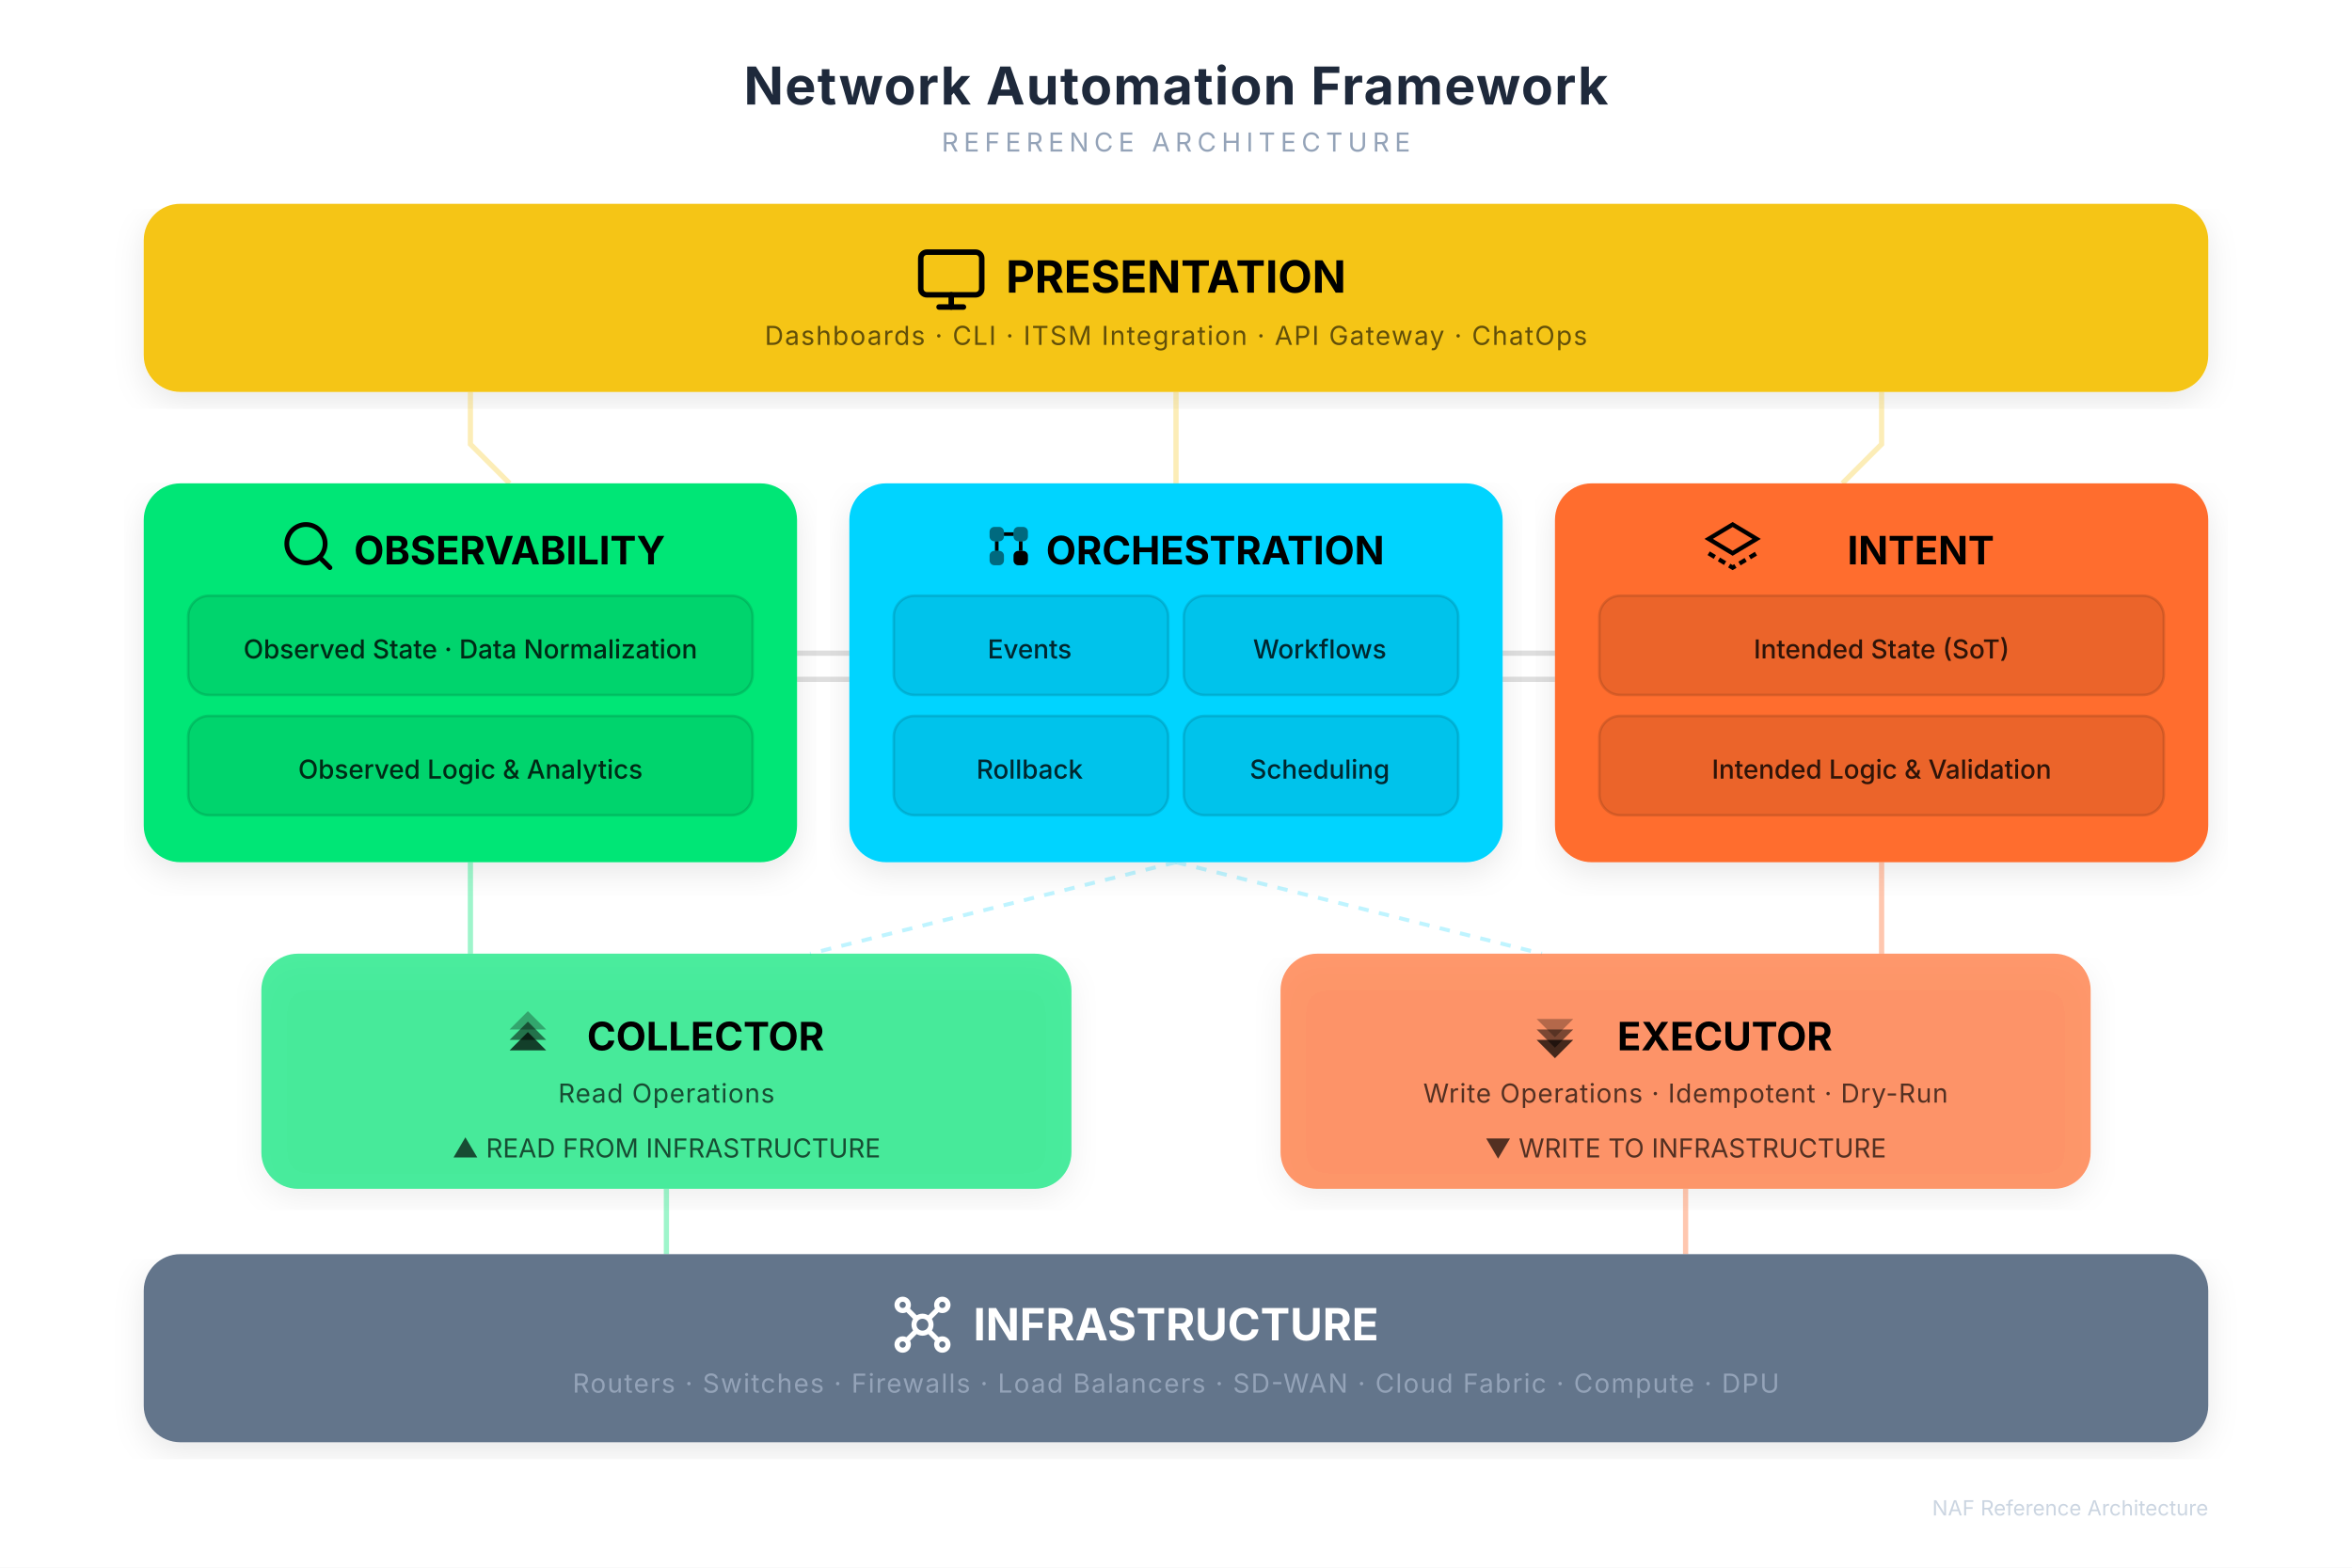
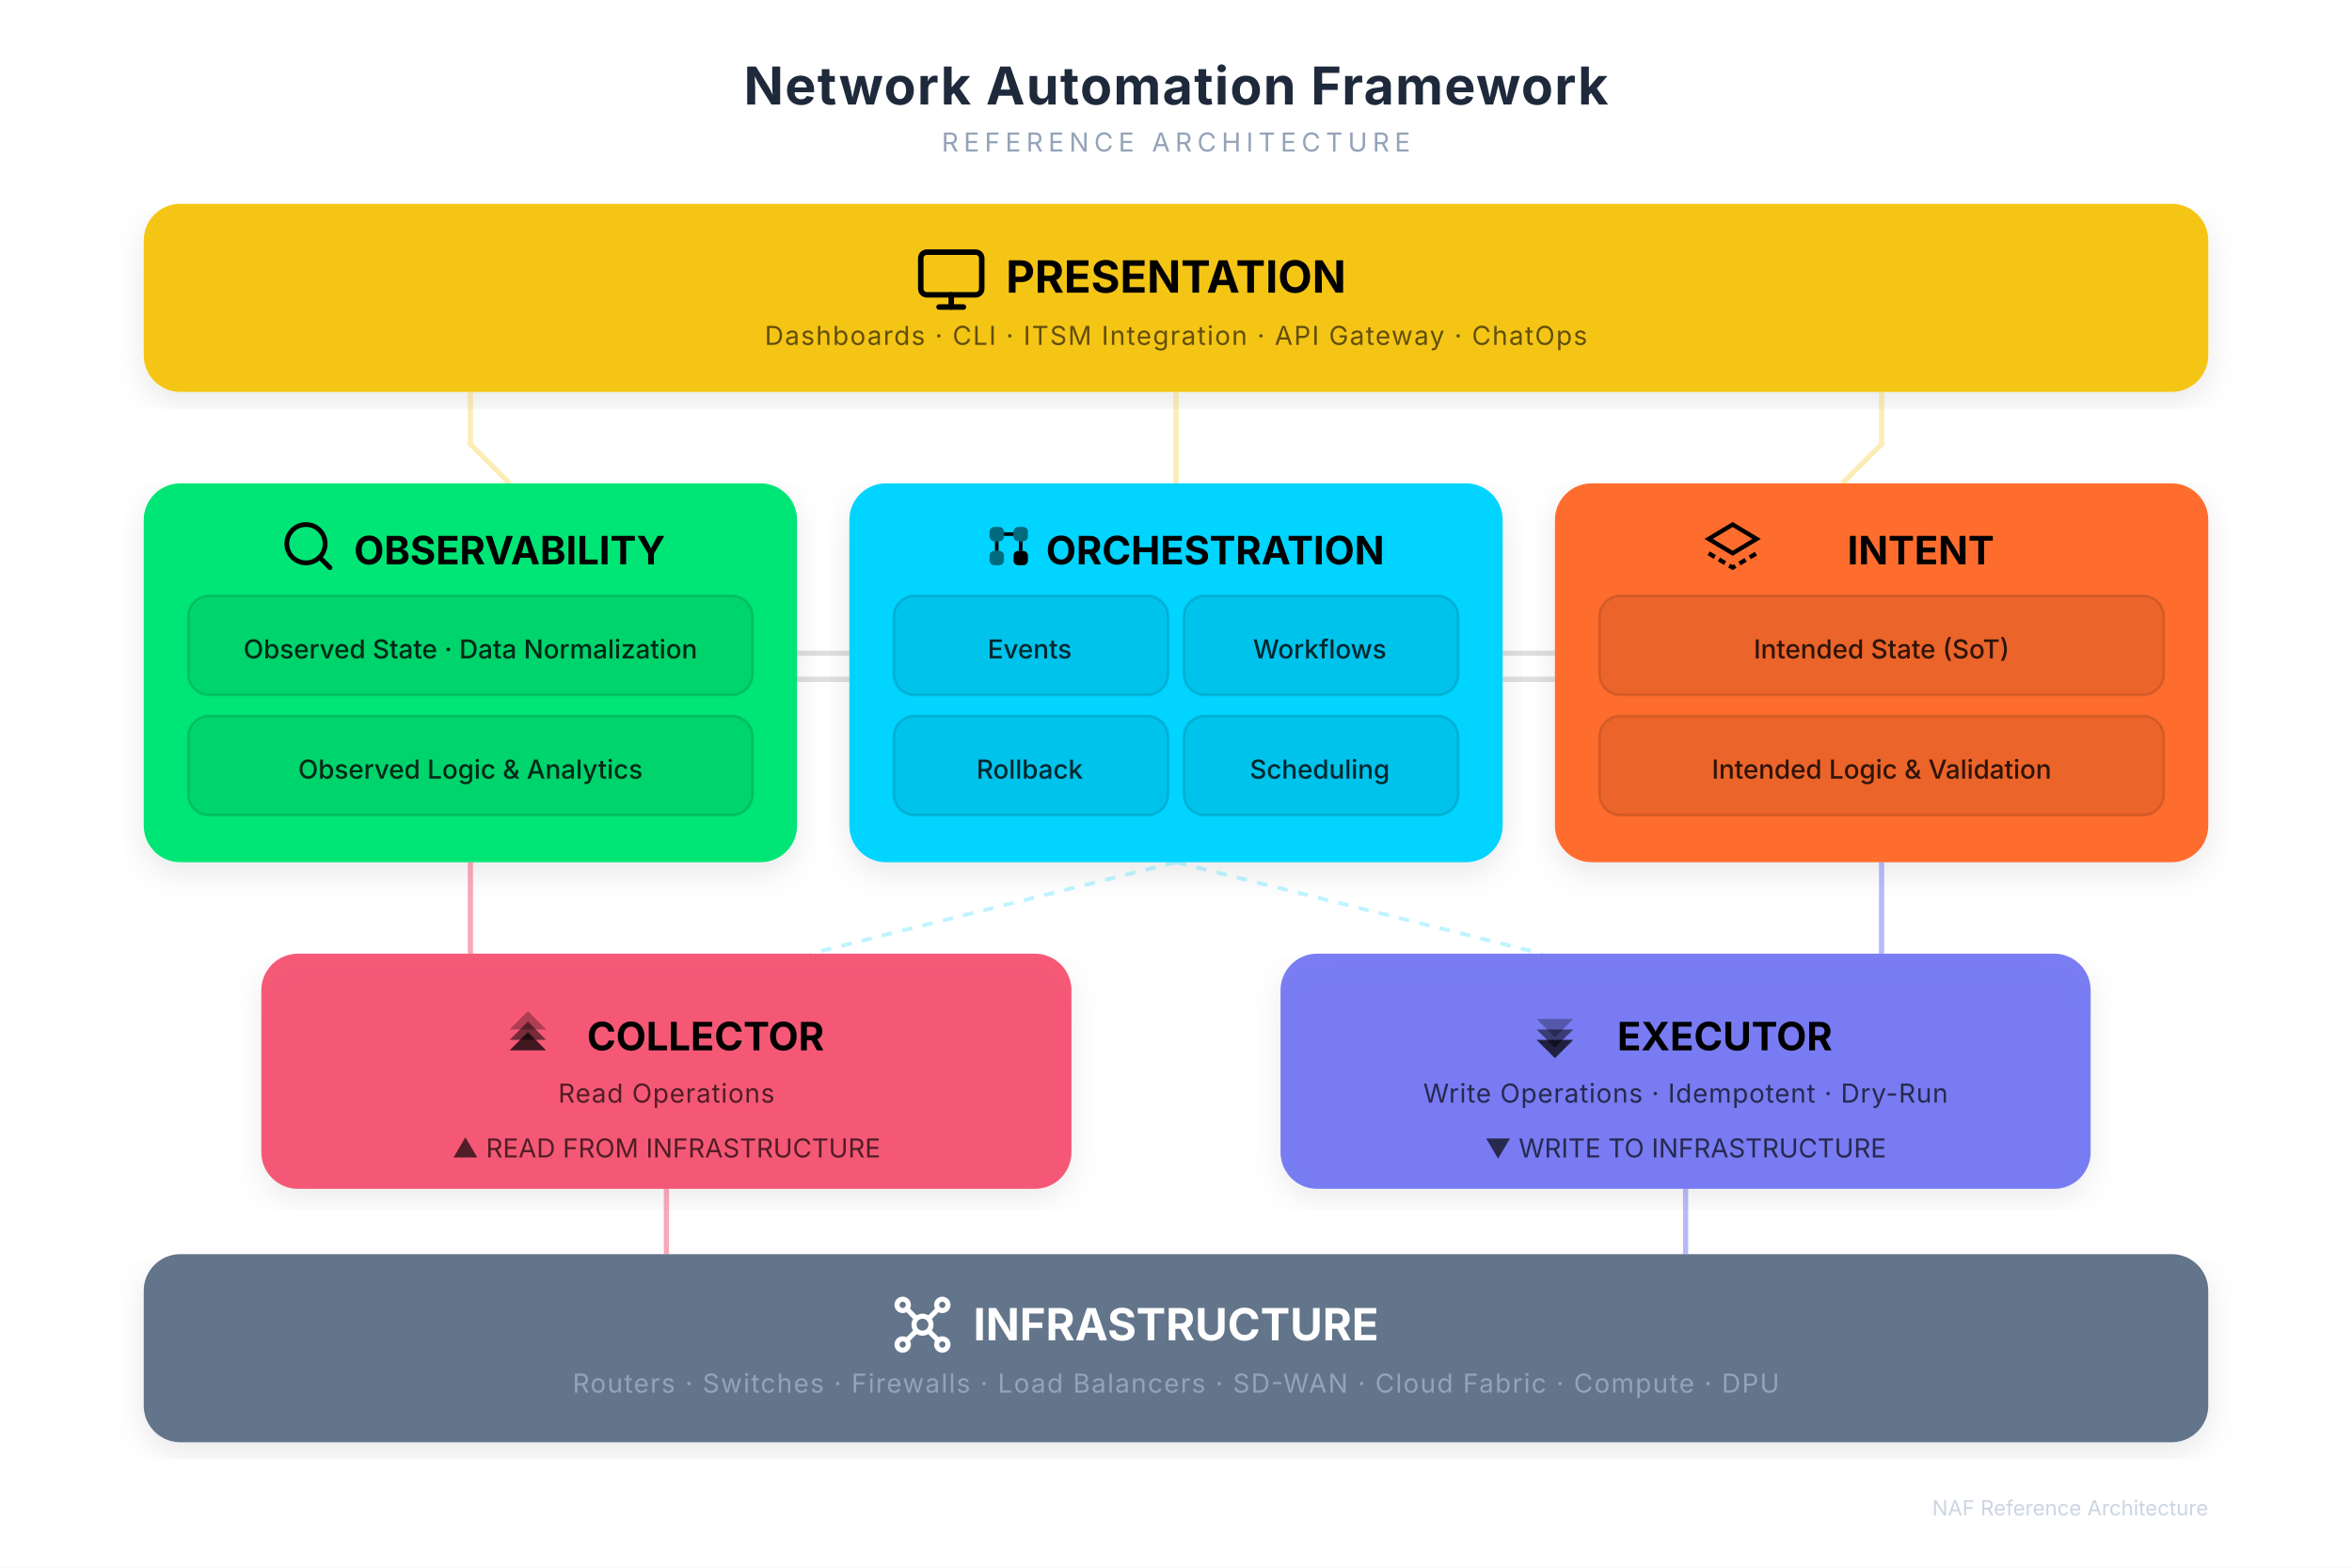
<svg xmlns="http://www.w3.org/2000/svg" viewBox="0 0 900 600" font-family="Inter, Helvetica Neue, Arial, sans-serif">
  <defs>
    <filter id="s2shadow" x="-3%" y="-3%" width="106%" height="112%">
      <feDropShadow dx="0" dy="4" stdDeviation="6" flood-color="rgba(0,0,0,0.09)" />
    </filter>
  </defs>
  <rect width="900" height="600" rx="0" fill="#FFFFFF" />
  <text x="450" y="40" text-anchor="middle" font-size="20" font-weight="700" fill="#1E293B" letter-spacing="0.5">Network Automation Framework</text>
  <text x="450" y="58" text-anchor="middle" font-size="10" fill="#94A3B8" letter-spacing="2">REFERENCE ARCHITECTURE</text>
  <rect x="55" y="78" width="790" height="72" rx="14" fill="#f5c518" filter="url(#s2shadow)" />
  <svg x="350" y="93" width="28" height="28" viewBox="0 0 24 24" fill="none" stroke="#000000" stroke-width="1.8" stroke-linecap="round" stroke-linejoin="round">
    <rect x="2" y="3" width="20" height="14" rx="2" />
    <line x1="8" y1="21" x2="16" y2="21" />
    <line x1="12" y1="17" x2="12" y2="21" />
  </svg>
  <text x="450" y="112" text-anchor="middle" font-size="17" font-weight="700" fill="#000000">PRESENTATION</text>
  <text x="450" y="132" text-anchor="middle" font-size="10" fill="rgba(0,0,0,0.6)" letter-spacing="0.5">Dashboards  ·  CLI  ·  ITSM Integration  ·  API Gateway  ·  ChatOps</text>
  <path d="M180,150 L180,170 L195,185" stroke="rgba(245,197,24,0.31)" stroke-width="2" fill="none" />
  <path d="M450,150 L450,185" stroke="rgba(245,197,24,0.31)" stroke-width="2" fill="none" />
  <path d="M720,150 L720,170 L705,185" stroke="rgba(245,197,24,0.31)" stroke-width="2" fill="none" />
  <rect x="55" y="185" width="250" height="145" rx="14" fill="#00e676" filter="url(#s2shadow)" />
  <svg x="107" y="198" width="22" height="22" viewBox="0 0 24 24" fill="none" stroke="#000000" stroke-width="2" stroke-linecap="round">
    <circle cx="11" cy="11" r="8" />
    <line x1="21" y1="21" x2="16.65" y2="16.65" />
  </svg>
  <text x="195" y="216" text-anchor="middle" font-size="15" font-weight="700" fill="#000000">OBSERVABILITY</text>
  <rect x="72" y="228" width="216" height="38" rx="8" fill="rgba(0,0,0,0.08)" stroke="rgba(0,0,0,0.13)" stroke-width="1" />
  <text x="180" y="252" text-anchor="middle" font-size="10" font-weight="500" fill="rgba(0,0,0,0.8)">Observed State · Data Normalization</text>
  <rect x="72" y="274" width="216" height="38" rx="8" fill="rgba(0,0,0,0.08)" stroke="rgba(0,0,0,0.13)" stroke-width="1" />
  <text x="180" y="298" text-anchor="middle" font-size="10" font-weight="500" fill="rgba(0,0,0,0.8)">Observed Logic &amp; Analytics</text>
  <rect x="325" y="185" width="250" height="145" rx="14" fill="#00d4ff" filter="url(#s2shadow)" />
  <svg x="375" y="198" width="22" height="22" viewBox="0 0 24 24">
    <rect x="4" y="4" width="6" height="6" rx="2" fill="#000000" opacity="0.5" />
    <rect x="14" y="4" width="6" height="6" rx="2" fill="#000000" opacity="0.5" />
    <rect x="4" y="14" width="6" height="6" rx="2" fill="#000000" opacity="0.5" />
    <rect x="14" y="14" width="6" height="6" rx="2" fill="#000000" />
    <path d="M10 7h4M7 10v4M17 10v4" stroke="#000000" stroke-width="1.5" fill="none" />
  </svg>
  <text x="465" y="216" text-anchor="middle" font-size="15" font-weight="700" fill="#000000">ORCHESTRATION</text>
  <rect x="342" y="228" width="105" height="38" rx="8" fill="rgba(0,0,0,0.08)" stroke="rgba(0,0,0,0.13)" stroke-width="1" />
  <text x="394" y="252" text-anchor="middle" font-size="10" font-weight="500" fill="rgba(0,0,0,0.8)">Events</text>
  <rect x="453" y="228" width="105" height="38" rx="8" fill="rgba(0,0,0,0.08)" stroke="rgba(0,0,0,0.13)" stroke-width="1" />
  <text x="505" y="252" text-anchor="middle" font-size="10" font-weight="500" fill="rgba(0,0,0,0.8)">Workflows</text>
  <rect x="342" y="274" width="105" height="38" rx="8" fill="rgba(0,0,0,0.08)" stroke="rgba(0,0,0,0.13)" stroke-width="1" />
  <text x="394" y="298" text-anchor="middle" font-size="10" font-weight="500" fill="rgba(0,0,0,0.8)">Rollback</text>
  <rect x="453" y="274" width="105" height="38" rx="8" fill="rgba(0,0,0,0.08)" stroke="rgba(0,0,0,0.13)" stroke-width="1" />
  <text x="505" y="298" text-anchor="middle" font-size="10" font-weight="500" fill="rgba(0,0,0,0.8)">Scheduling</text>
  <rect x="595" y="185" width="250" height="145" rx="14" fill="#ff6d2e" filter="url(#s2shadow)" />
  <svg x="652" y="198" width="22" height="22" viewBox="0 0 24 24" fill="none" stroke="#000000" stroke-width="1.8">
    <path d="M12 3L2 9l10 6 10-6-10-6z" />
    <path d="M2 15l10 6 10-6" stroke-dasharray="3,2" />
  </svg>
  <text x="735" y="216" text-anchor="middle" font-size="15" font-weight="700" fill="#000000">INTENT</text>
  <rect x="612" y="228" width="216" height="38" rx="8" fill="rgba(0,0,0,0.08)" stroke="rgba(0,0,0,0.13)" stroke-width="1" />
  <text x="720" y="252" text-anchor="middle" font-size="10" font-weight="500" fill="rgba(0,0,0,0.8)">Intended State (SoT)</text>
  <rect x="612" y="274" width="216" height="38" rx="8" fill="rgba(0,0,0,0.08)" stroke="rgba(0,0,0,0.13)" stroke-width="1" />
  <text x="720" y="298" text-anchor="middle" font-size="10" font-weight="500" fill="rgba(0,0,0,0.8)">Intended Logic &amp; Validation</text>
  <line x1="305" y1="250" x2="325" y2="250" stroke="rgba(0,0,0,0.13)" stroke-width="2" />
  <line x1="305" y1="260" x2="325" y2="260" stroke="rgba(0,0,0,0.13)" stroke-width="2" />
  <line x1="575" y1="250" x2="595" y2="250" stroke="rgba(0,0,0,0.13)" stroke-width="2" />
  <line x1="575" y1="260" x2="595" y2="260" stroke="rgba(0,0,0,0.13)" stroke-width="2" />
-   <path d="M180,330 L180,365" stroke="rgba(0,230,118,0.38)" stroke-width="2" fill="none" />
+   <path d="M180,330 L180,365" stroke="rgba(244,63,94,0.45)" stroke-width="2" fill="none" />
  <path d="M450,330 L310,365" stroke="rgba(0,212,255,0.25)" stroke-width="1.5" fill="none" stroke-dasharray="4,4" />
  <path d="M450,330 L590,365" stroke="rgba(0,212,255,0.25)" stroke-width="1.5" fill="none" stroke-dasharray="4,4" />
-   <path d="M720,330 L720,365" stroke="rgba(255,109,46,0.38)" stroke-width="2" fill="none" />
-   <rect x="100" y="365" width="310" height="90" rx="14" fill="rgba(0,230,118,0.7)" filter="url(#s2shadow)" />
+   <path d="M720,330 L720,365" stroke="rgba(99,102,241,0.45)" stroke-width="2" fill="none" />
+   <rect x="100" y="365" width="310" height="90" rx="14" fill="rgba(244,63,94,0.85)" filter="url(#s2shadow)" />
  <svg x="190" y="384" width="24" height="24" viewBox="0 0 24 24" fill="rgba(0,0,0,0.73)">
    <path d="M5 10l7-7 7 7" opacity="0.4" />
    <path d="M5 14l7-7 7 7" opacity="0.7" />
    <path d="M5 18l7-7 7 7" />
  </svg>
  <text x="270" y="402" text-anchor="middle" font-size="15" font-weight="700" fill="#000000">COLLECTOR</text>
  <text x="255" y="422" text-anchor="middle" font-size="10" fill="rgba(0,0,0,0.67)" letter-spacing="0.3">Read Operations</text>
  <text x="255" y="443" text-anchor="middle" font-size="10" fill="rgba(0,0,0,0.67)">▲ READ FROM INFRASTRUCTURE</text>
-   <rect x="490" y="365" width="310" height="90" rx="14" fill="rgba(255,109,46,0.7)" filter="url(#s2shadow)" />
+   <rect x="490" y="365" width="310" height="90" rx="14" fill="rgba(99,102,241,0.85)" filter="url(#s2shadow)" />
  <svg x="583" y="384" width="24" height="24" viewBox="0 0 24 24" fill="rgba(0,0,0,0.73)">
    <path d="M5 6l7 7 7-7" opacity="0.4" />
    <path d="M5 10l7 7 7-7" opacity="0.7" />
    <path d="M5 14l7 7 7-7" />
  </svg>
  <text x="660" y="402" text-anchor="middle" font-size="15" font-weight="700" fill="#000000">EXECUTOR</text>
  <text x="645" y="422" text-anchor="middle" font-size="10" fill="rgba(0,0,0,0.67)" letter-spacing="0.3">Write Operations · Idempotent · Dry-Run</text>
  <text x="645" y="443" text-anchor="middle" font-size="10" fill="rgba(0,0,0,0.67)">▼ WRITE TO INFRASTRUCTURE</text>
-   <path d="M255,455 L255,480" stroke="rgba(0,230,118,0.38)" stroke-width="2" fill="none" />
-   <path d="M645,455 L645,480" stroke="rgba(255,109,46,0.38)" stroke-width="2" fill="none" />
+   <path d="M255,455 L255,480" stroke="rgba(244,63,94,0.45)" stroke-width="2" fill="none" />
+   <path d="M645,455 L645,480" stroke="rgba(99,102,241,0.45)" stroke-width="2" fill="none" />
  <rect x="55" y="480" width="790" height="72" rx="14" fill="#64748B" filter="url(#s2shadow)" />
  <svg x="340" y="494" width="26" height="26" viewBox="0 0 24 24" fill="none" stroke="#FFFFFF" stroke-width="1.8">
    <circle cx="12" cy="12" r="3" />
    <circle cx="5" cy="5" r="2" />
    <circle cx="19" cy="5" r="2" />
    <circle cx="5" cy="19" r="2" />
    <circle cx="19" cy="19" r="2" />
    <line x1="6.5" y1="6.5" x2="10" y2="10" />
    <line x1="17.5" y1="6.5" x2="14" y2="10" />
    <line x1="6.5" y1="17.5" x2="10" y2="14" />
    <line x1="17.5" y1="17.5" x2="14" y2="14" />
  </svg>
  <text x="450" y="513" text-anchor="middle" font-size="17" font-weight="700" fill="#FFFFFF">INFRASTRUCTURE</text>
  <text x="450" y="533" text-anchor="middle" font-size="10" fill="#94A3B8" letter-spacing="0.5">Routers  ·  Switches  ·  Firewalls  ·  Load Balancers  ·  SD-WAN  ·  Cloud Fabric  ·  Compute  ·  DPU</text>
  <text x="845" y="580" text-anchor="end" font-size="8" fill="#CBD5E1">NAF Reference Architecture</text>
</svg>
